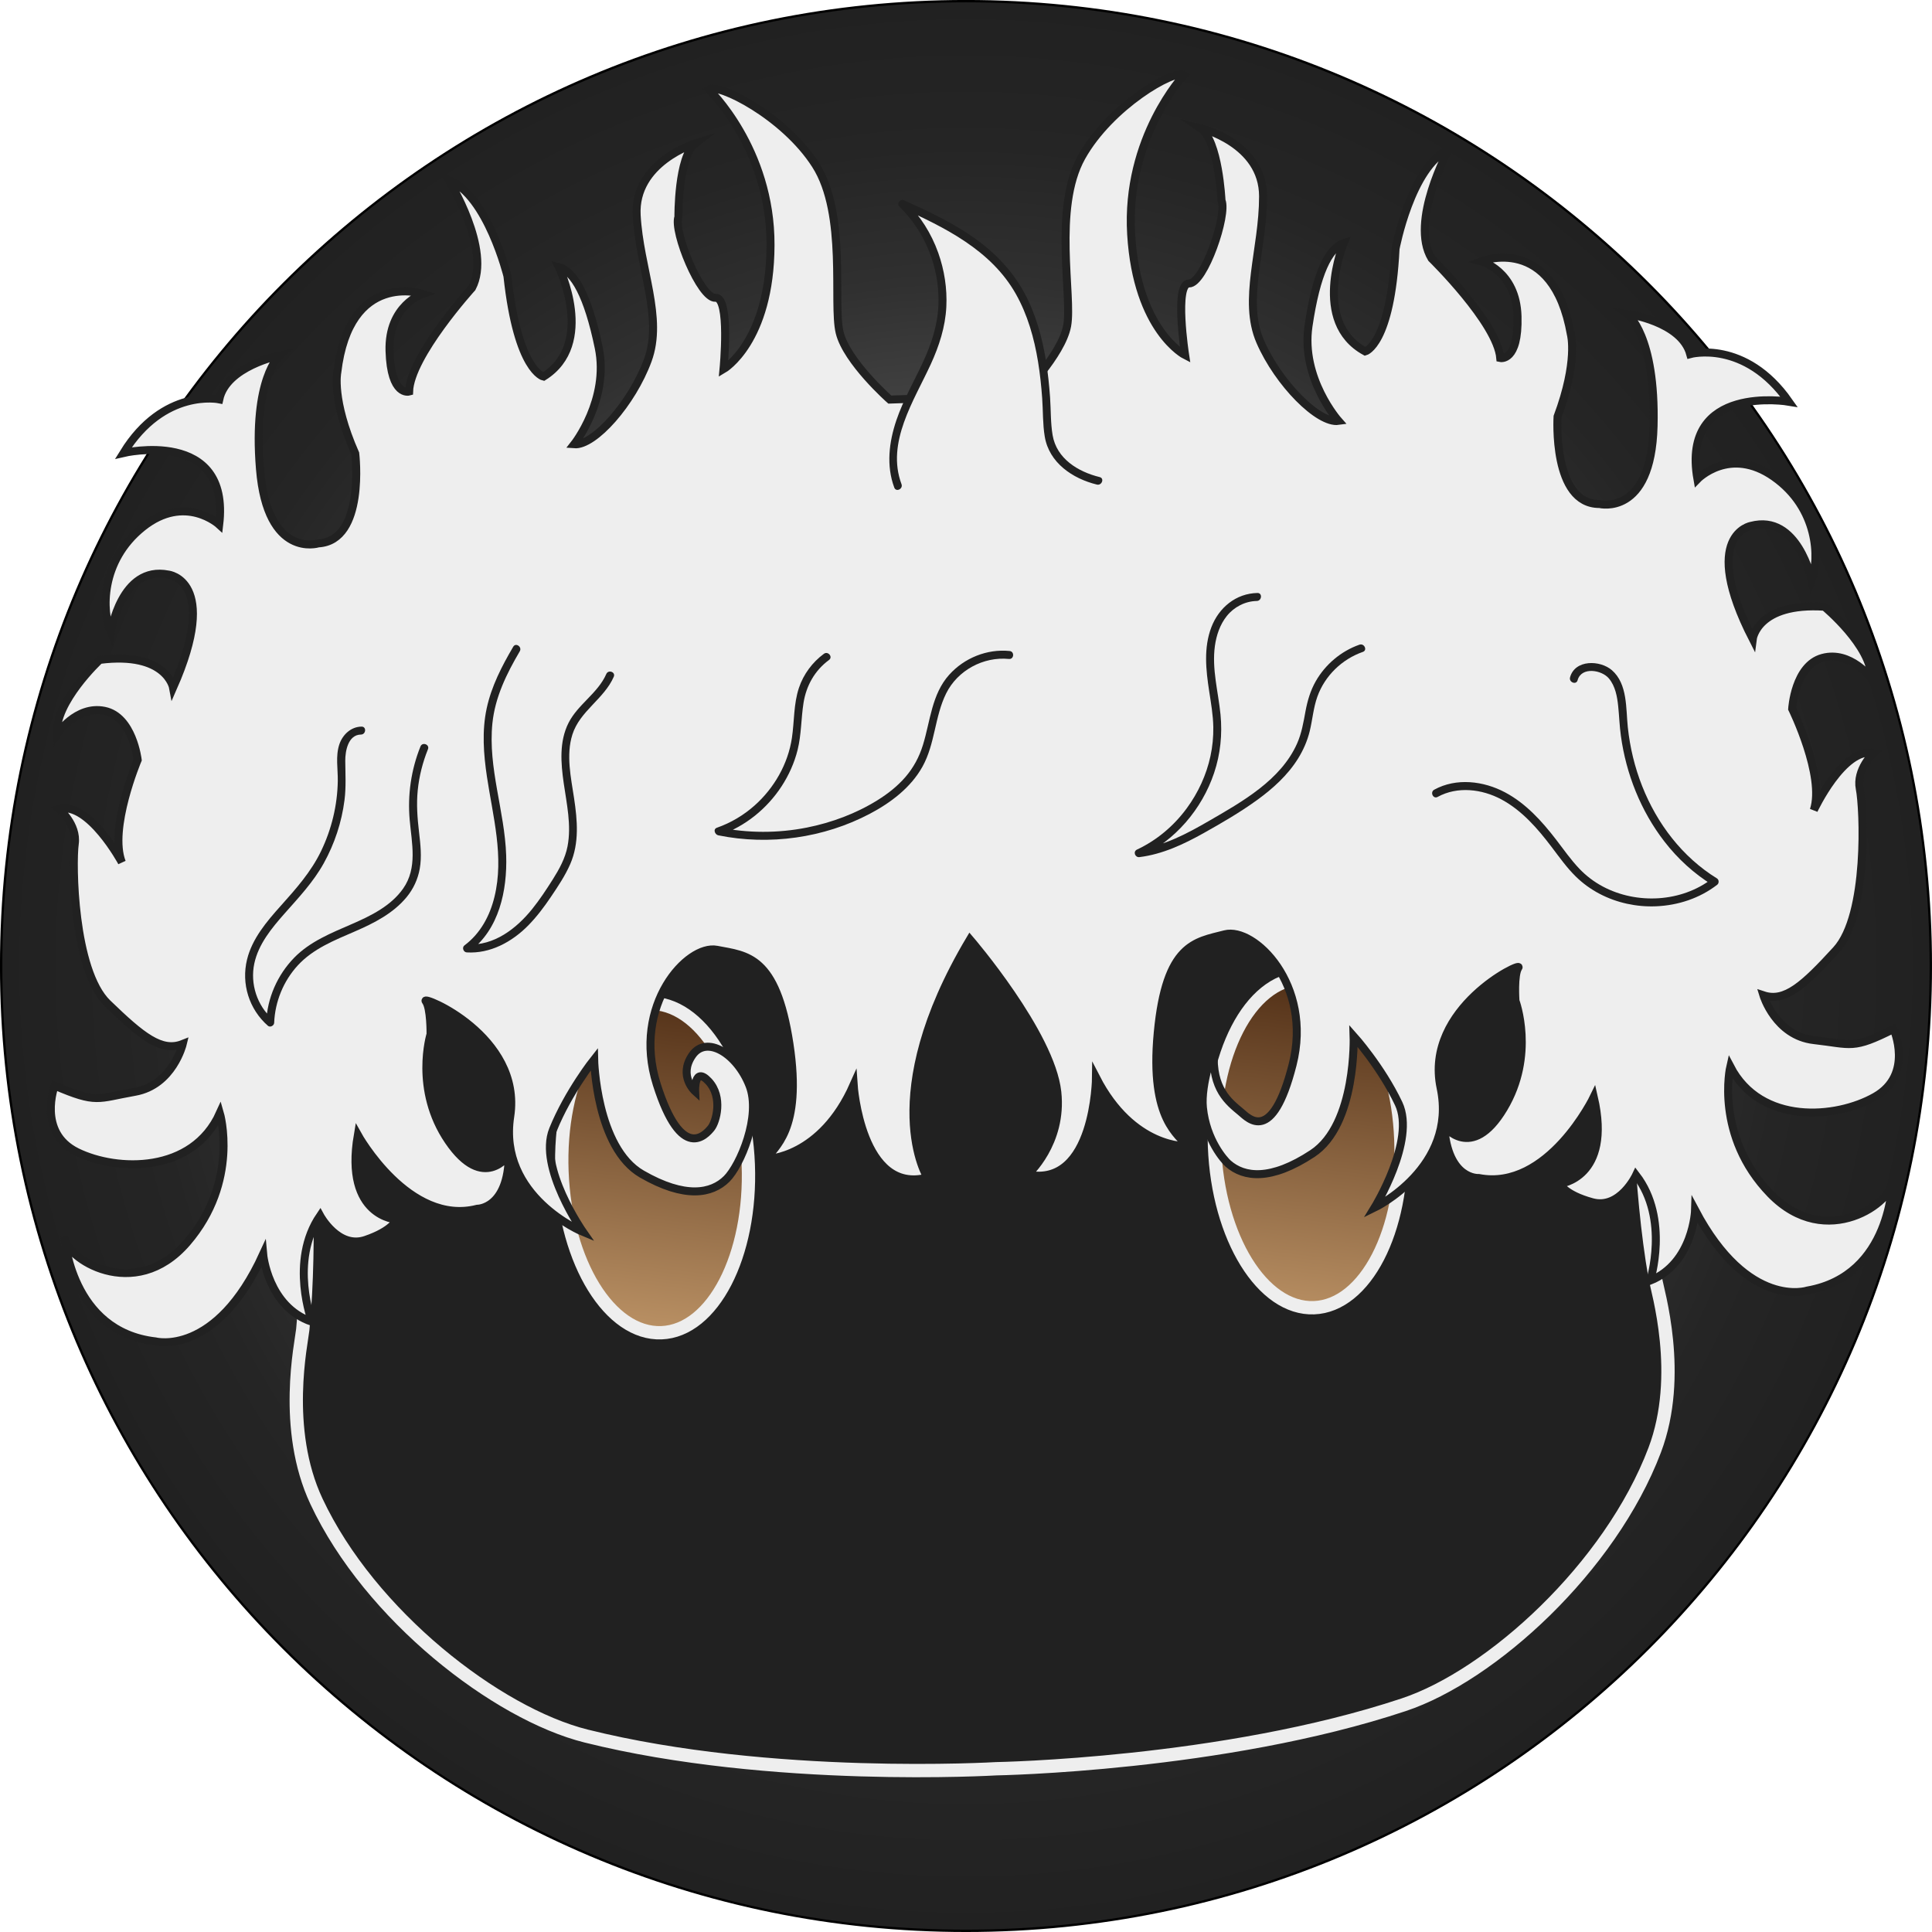
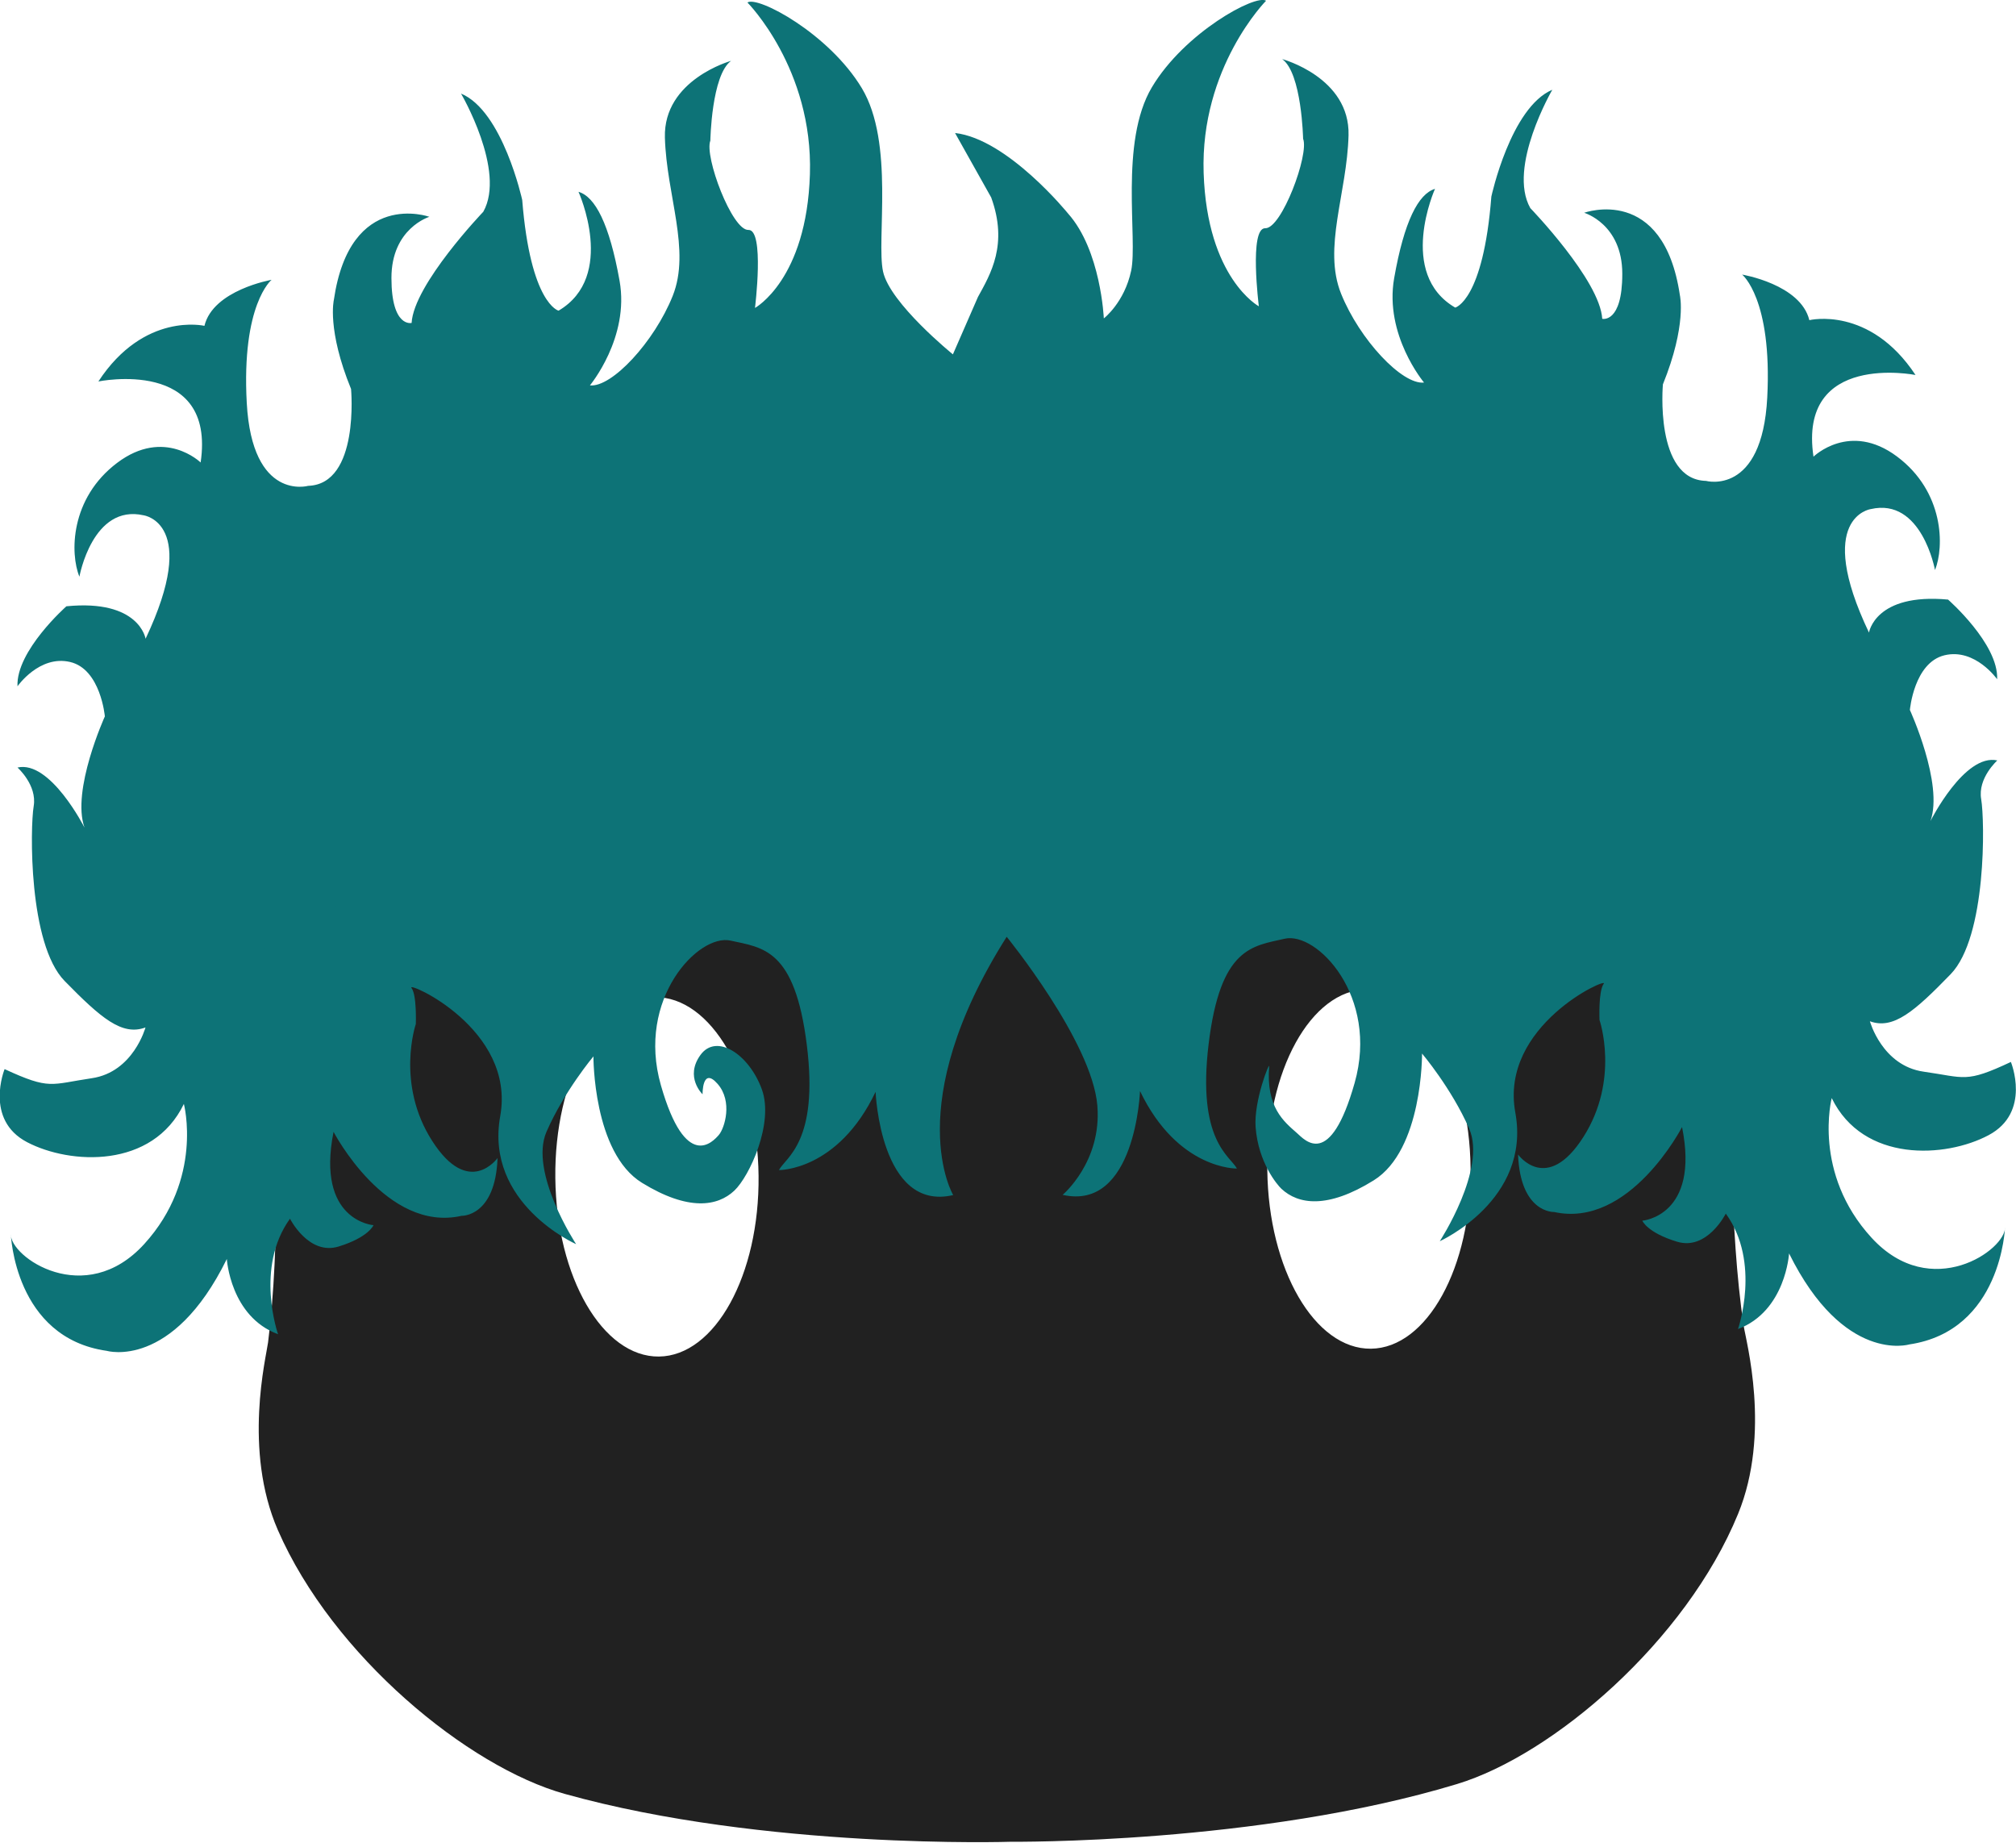
- <svg xmlns="http://www.w3.org/2000/svg" xmlns:xlink="http://www.w3.org/1999/xlink" version="1.1" x="0px" y="0px" width="368.74px" height="368.74px" viewBox="0 0 368.74 368.74" style="overflow:visible;enable-background:new 0 0 368.74 368.74;" xml:space="preserve">
+ <svg xmlns="http://www.w3.org/2000/svg" version="1.1" x="0px" y="0px" width="354.9px" height="324.25px" viewBox="0 0 354.9 324.25" style="overflow:visible;enable-background:new 0 0 354.9 324.25;" xml:space="preserve">
  <style type="text/css">
- 	.st0{fill:url(#SVGID_1_);}
- 	.st1{fill:#212121;stroke:#EEEEEE;stroke-miterlimit:10;}
- 	.st2{fill:#212121;stroke:#EEEEEE;stroke-width:5;stroke-miterlimit:10;}
- 	.st3{fill:#212121;stroke:#EEEEEE;stroke-width:0.25;stroke-miterlimit:10;}
- 	.st4{fill:#EEEEEE;stroke:#212121;stroke-width:3;stroke-miterlimit:10;}
- 	.st5{fill:#EEEEEE;}
- 	.st6{fill:#212121;}
- 	.st7{fill:url(#SVGID_2_);stroke:#EEEEEE;stroke-width:5;stroke-miterlimit:10;}
- 	.st8{fill:url(#SVGID_3_);stroke:#EEEEEE;stroke-width:5;stroke-miterlimit:10;}
- 	.st9{fill:url(#SVGID_4_);stroke:#EEEEEE;stroke-width:5;stroke-miterlimit:10;}
- 	.st10{fill:url(#SVGID_5_);stroke:#EEEEEE;stroke-width:5;stroke-miterlimit:10;}
+ 	.st0{fill:#212121;}
+ 	.st1{fill:#0D7377;}
+ 	.st2{display:none;}
+ 	.st3{display:inline;fill:#0D7377;}
</style>
  <defs>
-     <symbol id="Nuevo_sÃ­mbolo" viewBox="-408.81 -408.81 817.61 817.61">
-       <g>
-         <g>
-           <radialGradient id="SVGID_1_" cx="0" cy="0" r="408.307" gradientUnits="userSpaceOnUse">
-             <stop offset="0" style="stop-color:#EEEEEE" />
-             <stop offset="0.044" style="stop-color:#DCDCDC" />
-             <stop offset="0.172" style="stop-color:#AAAAAA" />
-             <stop offset="0.304" style="stop-color:#808080" />
-             <stop offset="0.438" style="stop-color:#5E5E5E" />
-             <stop offset="0.573" style="stop-color:#434343" />
-             <stop offset="0.71" style="stop-color:#303030" />
-             <stop offset="0.85" style="stop-color:#252525" />
-             <stop offset="1" style="stop-color:#212121" />
-           </radialGradient>
-           <path class="st0" d="M0-408.31c-55.12,0-108.59,10.8-158.93,32.09c-48.62,20.56-92.29,50.01-129.79,87.5      s-66.94,81.16-87.5,129.79C-397.51-108.59-408.31-55.12-408.31,0s10.8,108.59,32.09,158.93c20.56,48.62,50.01,92.29,87.5,129.79      s81.16,66.94,129.79,87.5C-108.59,397.51-55.12,408.31,0,408.31s108.59-10.8,158.93-32.09c48.62-20.56,92.29-50.01,129.79-87.5      s66.94-81.16,87.5-129.79C397.51,108.59,408.31,55.12,408.31,0s-10.8-108.59-32.09-158.93c-20.56-48.62-50.01-92.29-87.5-129.79      s-81.16-66.94-129.79-87.5C108.59-397.51,55.12-408.31,0-408.31z" />
-           <path d="M0,407.81c55.05,0,108.46-10.78,158.74-32.05c48.56-20.54,92.17-49.94,129.63-87.4c37.45-37.45,66.86-81.06,87.4-129.63      C397.02,108.46,407.81,55.05,407.81,0s-10.78-108.46-32.05-158.74c-20.54-48.56-49.94-92.17-87.4-129.63      c-37.45-37.45-81.07-66.86-129.63-87.4C108.46-397.02,55.05-407.81,0-407.81s-108.46,10.78-158.74,32.05      c-48.56,20.54-92.17,49.94-129.63,87.4c-37.45,37.45-66.86,81.06-87.4,129.63C-397.02-108.46-407.81-55.05-407.81,0      s10.78,108.46,32.05,158.74c20.54,48.56,49.94,92.17,87.4,129.63c37.45,37.45,81.07,66.86,129.63,87.4      C-108.46,397.02-55.05,407.81,0,407.81 M0,408.81c-225.78,0-408.81-183.03-408.81-408.81S-225.78-408.81,0-408.81      S408.81-225.78,408.81,0S225.78,408.81,0,408.81L0,408.81z" />
-         </g>
-       </g>
-     </symbol>
-     <symbol id="Nuevo_sÃ­mbolo_1" viewBox="-352.06 -324.76 704.11 649.52">
-       <line class="st1" x1="-16.08" y1="-200.02" x2="43.8" y2="-200.02" />
-       <path class="st2" d="M264.87-111.81c-8.92,33.43-12.84,76.61-12.84,76.61S170.44,63.3-11.24,49.89    C-190.67,18.45-245.68-97.02-245.68-97.02s6.76-42.83,6.29-77.42c-0.07-4.98-4.47-37.71,10.62-63.83    c23.65-40.95,74.27-73.67,108.37-79.15c70.69-11.37,154.46,0.88,154.46,0.88s84.67,8.67,150.43,36.99    c31.72,13.66,72.79,57.77,85.71,103.26C278.43-147.27,266.15-116.62,264.87-111.81z M-105.12-164.14    c-19.18-2.38-38.15,23.17-42.36,57.07c-4.21,33.9,7.92,63.32,27.11,65.7c19.18,2.38,38.15-23.17,42.36-57.07    C-73.8-132.34-85.94-161.75-105.12-164.14z M138.19-133.91c-19.18-2.38-38.15,23.17-42.36,57.07s7.92,63.32,27.11,65.7    c19.18,2.38,38.15-23.17,42.36-57.07S157.37-131.53,138.19-133.91z" />
-       <path class="st3" d="M-225.54-66.29" />
-       <path class="st4" d="M-20.64,195.71l20.02,2.13c0,0,13.99,16.53,15.07,27.69s-9.07,43.49,0,63.56s31.95,35.95,35.72,34.01    c0,0-19.97-25.34-14.7-61.3s24.06-43.5,24.06-43.5s-6.45,26.51-0.83,26.95c5.62,0.44,12.22,26.99,9.49,32.08    c0,0-2.98,22.4-10.24,26.44c0,0,23.92-3.62,25.65-23.52c1.73-19.9-4.51-39.51,3.59-54.47s24.44-28.87,31.82-27.17    c0,0-15.48,14.67-14.26,34.54s5.03,29.8,10.52,32.13c0,0-9.76-30.48,11.51-39.83c0,0,9.32,3.41,8.06,39.36    c0,0,3.13,31.26,16.72,38.9c0,0-12.43-28.28-2.94-41.33c0,0,26.62-21.96,28.89-35.08c0,0,7.05-0.89,5.12,16.16    s-15.39,19.41-15.39,19.41s25.99,12.95,35.94-24.52c0,0,3.57-9.83-2.37-31.13c0,0,0.75-32.91,18.49-31.35    c0,0,19.79-3.1,17.73,30.9s-13.35,41.07-13.35,41.07s20.38-1.05,24.76-12.98c0,0,20.04,7.37,38.45-14.66    c0,0-41.18,3.49-31.75-31.9c0,0,10.99,13.55,28.55,3.31c17.56-10.24,19.72-29.12,17.41-37.39c0,0-7.35,24.43-24.4,18.34    c0,0-19.05-4.98,4.24-42.28c0,0,0.53,13.84,25.78,14.36c0,0,19.02-13.18,19.88-25.35c0,0-8.73,9.86-18.93,6.16    c-10.19-3.7-9.75-20.05-9.75-20.05s14.44-23.94,11.33-37.2c0,0,9.02,24.53,20.54,23.32c0,0-6.07-6.81-4.01-13.88    c2.06-7.07,7.26-46.9-3.69-61.05C311.16,2.4,304.68-4.66,296.3-2.66c0,0,5.89-14.75,20.34-15.15c14.44-0.4,14.69-2.39,29.47,6.69    c0,0,9.04-16.42-4.8-25.92c-13.83-9.5-41.81-14.3-55.1,6.63c0,0-3.81-26.39,19.06-46.26s46.54,1.21,45.22,8.88    c0,0,2.9-35.64-28.24-43.91c0,0-21.59-9.24-44.62,26.49c0,0,1.09-19.85-14.55-27.84c0,0,5.38,23.68-8.64,39.02    c0,0-4.92-13.45-15.56-11.51c-10.64,1.94-12.72,5.85-12.72,5.85s19.55,3.78,9.97,33.56c0,0-14-36.76-40.46-33.99    c0,0-11.51-1.82-14.58,18.28c0,0,11.36-12.59,21.67,8.51s0.99,40.66,0.99,40.66s-1.54,9.83,0.05,12.54s-34.12-18.2-25.27-47.49    s-20.88-46.92-20.88-46.92s13.34,26.52,5.69,39.67s-19.01,23.84-19.01,23.84s4-32.9-11.63-45.25    c-14.72-11.63-24.89-11.15-31.23-6.46c-1.52,1.12-8.94,8.02-11.22,20.1c-1.67,8.83,2.24,23.13,2.29,21.31    c0.45-14.08,7.17-18.31,12.04-21.71c3.05-2.13,12.77-11.33,17.84,19.34S103.54,6.67,92.91,2.93C82.12-0.86,71.24-2.46,70.95-36.01    s11.63-37.43,14.49-41.53c0,0-20.13-2.76-36.15,22.77c0,0,3.14-41.33-22.45-38.5c0,0,12.18,12.79,8.43,31.86    C31.01-39.76-2.28-7.15-2.28-7.15c-30.02-61.93-8.33-90.42-8.33-90.42c-24.28-8.65-30.54,32.32-30.54,32.32    c-9.84-28.55-30.06-30.5-30.06-30.5c1.86,4.66,12.59,11.18,4.74,43.78s-18.81,31.65-30.16,32.86    c-11.19,1.19-30.05-23.51-18.2-52.21s20-17.22,21.73-14.72s3.56,12.03-2.41,17.45s-4.72-4.16-4.72-4.16s-6.87,5.19-2.24,13.36    c4.64,8.17,16.64,2.11,22.35-9.41c5.5-11.09-0.89-30.25-5.52-35.71c-5.11-6.03-14.91-8.84-31.87-0.9    c-17.99,8.42-21.52,41.38-21.52,41.38s-8.65-13.02-13.14-27.59c-4.49-14.57,14.48-37.32,14.48-37.32s-32.92,10.33-30.91,40.88    c2.01,30.55-37.46,42.7-35.31,40.42s2.87-12.2,2.87-12.2s-4.66-21.19,10.13-39.36c14.79-18.17,23.02-3.3,23.02-3.3    c1.55-20.28-10.07-21.15-10.07-21.15c-25.14-8.79-47.06,23.78-47.06,23.78c-2.61-31.2,17.28-30.38,17.28-30.38    s-1.14-4.29-11.06-8.63s-17.75,7.62-17.75,7.62c-10.2-18.16,0.38-39.98,0.38-39.98c-17.03,4.18-20.45,23.75-20.45,23.75    c-14.37-40.09-37.48-36.07-37.48-36.07c-32.18,0.88-37.39,36.25-37.39,36.25c0.44-7.78,28.25-22.85,46.03,1.76    s8.13,49.44,8.13,49.44c-8.22-23.44-36.55-25.2-52.16-19.14c-15.61,6.06-10.51,24.13-10.51,24.13    c16.44-5.44,16.23-3.45,30.21,0.27s16.38,19.44,16.38,19.44c-7.72-3.88-15.61,1.5-29.46,12.77s-17.76,51.24-17.35,58.6    c0.41,7.36-7.04,12.59-7.04,12.59c10.94,3.84,25.25-17.97,25.25-17.97c-6.01,12.2,2.65,38.83,2.65,38.83s-3.25,16.02-14.01,17.28    c-10.76,1.26-17.04-10.35-17.04-10.35c-1.91,12.05,13.64,29.26,13.64,29.26c24.7,5.31,28.34-8.04,28.34-8.04    c14.26,41.69-5.41,42.15-5.41,42.15c-17.97,2-19.62-23.47-19.62-23.47c-4.11,7.52-6.26,26.4,8.53,40.42s28.54,3.35,28.54,3.35    c1.2,36.64-38.11,23.75-38.11,23.75c12.96,25.68,34.13,23.13,34.13,23.13c1.58,12.63,21.18,18.34,21.18,18.34    s-9.4-9.48-3.74-43.06c5.66-33.58,24.23-26,24.23-26c17.63,2.57,10.93,34.79,10.93,34.79c-10.59,19.36-9.32,29.76-9.32,29.76    c1.24,38.77,29.47,32.15,29.47,32.15s-12.57-5.39-10.61-22.44c1.96-17.05,8.62-14.56,8.62-14.56    c-0.74,13.3,20.22,40.81,20.22,40.81c6.29,14.9-12.18,39.57-12.18,39.57c14.95-4.31,25.05-34.02,25.05-34.02    c6.88-35.29,16.72-36.47,16.72-36.47c18.6,14,2.23,41.44,2.23,41.44c5.87-1,11.82-9.79,17.49-28.86s-6.1-36.92-6.1-36.92    c7.56,0.05,20.35,17.35,24.85,33.79c4.51,16.44-5.99,34.09-8.79,53.87s19.68,28.81,19.68,28.81c-6.16-5.61-4.01-28.1-4.01-28.1    c-1.51-5.58,10.9-29.91,16.47-29.05c5.57,0.86,5.27-26.43,5.27-26.43s16.59,11.67,13.62,47.9s-28.13,56.3-28.13,56.3    c3.24,2.76,29.1-7.44,42.45-24.89c13.36-17.45,10.77-51.27,14.33-61.89c3.56-10.61,20.91-23.49,20.91-23.49L-20.64,195.71" />
-       <g>
-         <path class="st5" d="M-43.75,160.22c-4.45,9.18-2.81,20.16,0.46,29.83s8.05,18.9,9.79,28.95c2.98,17.24-4.01,35.84-17.61,46.84     c15.19-5.34,30.89-11.33,41.79-23.18C3.54,228.67,7.59,208.86,10,190c0.4-3.15,0.79-6.35,2.07-9.26     c3.17-7.19,11.21-11.06,18.98-12.23" />
-         <g>
-           <path class="st6" d="M-42.45,160.98c-7.16,15.08,2.02,31.64,7.11,45.79c2.55,7.09,4.26,14.42,3.99,21.99      c-0.25,6.87-1.9,13.64-4.74,19.9c-3.19,7.04-7.97,13.36-13.96,18.25c-0.49-0.84-0.97-1.67-1.46-2.51      c17.08-6.01,35.08-13.03,45.72-28.57c5.09-7.44,8.3-15.97,10.5-24.67c1.13-4.47,2-9,2.72-13.55c0.75-4.72,1-9.64,2.19-14.27      c2.48-9.66,11.75-14.82,21.04-16.27c1.89-0.29,2.7,2.6,0.8,2.89c-8.26,1.29-16.7,5.5-18.95,14.18      c-1.18,4.57-1.43,9.41-2.16,14.07c-0.72,4.55-1.58,9.08-2.7,13.55c-2.18,8.68-5.35,17.26-10.3,24.76      c-5.05,7.65-11.87,13.74-19.7,18.44c-8.86,5.32-18.64,8.91-28.36,12.33c-1.37,0.48-2.62-1.56-1.46-2.51      c10.54-8.6,17.09-21.69,17.79-35.27c0.39-7.59-1.29-14.84-3.85-21.95c-2.74-7.62-6.25-14.99-8.19-22.88      c-2.05-8.36-2.38-17.29,1.38-25.22C-44.22,157.72-41.63,159.24-42.45,160.98L-42.45,160.98z" />
-         </g>
+ </defs>
+   <g>
+     <line class="st0" x1="159.17" y1="262.1" x2="189.6" y2="265.54" />
+     <path class="st0" d="M306.97,233.42c-2.61-17.5-2.13-39.66-2.13-39.66s-35.79-54.73-128.86-58.35   c-92.97,5.67-127.54,61.17-127.54,61.17s0.98,22.15-1.25,39.69c-0.32,2.53-4.44,18.9,1.73,33.04c9.67,22.16,33.5,41.69,50.51,46.43   c35.26,9.84,78.52,8.42,78.52,8.42s43.51,0.46,78.55-10.16c16.9-5.12,40.3-25.17,49.47-47.54   C311.82,252.22,307.35,235.94,306.97,233.42z M116,238.76c-9.88,0.11-18.05-13.96-18.24-31.43c-0.19-17.47,7.66-31.71,17.54-31.82   c9.88-0.11,18.05,13.96,18.24,31.43C133.73,224.4,125.88,238.65,116,238.76z M241.34,237.38c-9.88,0.11-18.05-13.96-18.24-31.43   c-0.19-17.47,7.66-31.71,17.54-31.82c9.88-0.11,18.05,13.96,18.24,31.43S251.23,237.27,241.34,237.38z" />
+     <path class="st0" d="M60.44,182.13" />
+     <g>
+       <path class="st1" d="M168.13,23.41c9.28,1.05,19.9,14.18,19.9,14.18c5.78,6.48,6.29,18.45,6.29,18.45s3.62-2.78,4.81-8.39    c1.19-5.6-2.11-22.62,3.65-32.29s18.3-16.43,20.1-15.23c0,0-11.6,11.73-10.99,30.3c0.61,18.57,9.72,23.48,9.72,23.48    s-1.75-13.84,1.13-13.74c2.88,0.1,7.76-13.01,6.66-15.75c0,0-0.23-11.55-3.68-14.02c0,0,11.95,3.21,11.68,13.42    s-4.56,19.81-1.31,27.88c3.25,8.07,10.76,16.07,14.6,15.63c0,0-7.02-8.34-5.26-18.37s4.27-14.85,7.19-15.72    c0,0-6.71,14.92,3.56,20.9c0,0,4.93-1.2,6.36-19.54c0,0,3.39-15.7,10.73-18.8c0,0-7.94,13.65-3.87,20.83    c0,0,12.26,12.69,12.66,19.48c0,0,3.53,0.86,3.53-7.92s-6.71-10.74-6.71-10.74s13.95-5.08,16.85,14.52c0,0,1.25,5.2-2.99,15.68    c0,0-1.51,16.76,7.59,16.99c0,0,9.88,2.71,10.78-14.68c0.9-17.39-4.42-21.63-4.42-21.63s10.29,1.7,11.83,8.02    c0,0,10.6-2.59,18.69,9.65c0,0-20.72-4.14-17.96,14.38c0,0,6.36-6.25,14.69-0.04c8.33,6.21,8.35,15.93,6.7,19.99    c0,0-2.33-12.83-11.34-10.72c0,0-9.96,1.44-0.28,21.73c0,0,1.06-7,13.92-5.81c0,0,8.91,7.79,8.64,14.02c0,0-3.87-5.51-9.26-4.22    c-5.39,1.3-6.1,9.63-6.1,9.63s5.96,12.99,3.62,19.55c0,0,5.99-11.95,11.77-10.67c0,0-3.48,3.11-2.84,6.82s0.99,24.24-5.38,30.81    c-6.37,6.56-10.07,9.78-14.21,8.28c0,0,2.15,7.83,9.46,8.87c7.31,1.03,7.33,2.06,15.36-1.71c0,0,3.65,8.86-3.93,12.89    c-7.57,4.03-22.06,4.86-27.61-6.53c0,0-3.45,13.19,7.03,24.6s23.71,2.06,23.48-1.92c0,0-0.57,18.27-16.87,20.68    c0,0-11.5,3.46-21.15-16.02c0,0-0.59,10.15-8.99,13.31c0,0,4.1-11.72-2.15-20.32c0,0-3.27,6.55-8.57,4.95    c-5.29-1.6-6.12-3.7-6.12-3.7s10.15-0.8,6.99-16.48c0,0-9.23,17.87-22.51,14.95c0,0-5.95,0.27-6.36-10.12c0,0,5.05,7.05,11.5-3.08    s2.84-20.6,2.84-20.6s-0.22-5.08,0.74-6.37c0.96-1.29-18.38,7.29-15.56,22.67c2.81,15.39-13.3,22.64-13.3,22.64    s8.3-12.71,5.17-19.83c-3.13-7.12-8.29-13.2-8.29-13.2s0.14,16.95-8.51,22.32c-8.15,5.07-13.29,4.24-16.24,1.49    c-0.71-0.66-4.08-4.59-4.55-10.85c-0.34-4.58,2.46-11.62,2.39-10.7c-0.58,7.18,2.59,9.72,4.87,11.72    c1.42,1.26,5.84,6.49,10.17-8.8s-6.69-26.68-12.31-25.39c-5.7,1.31-11.32,1.49-13.39,18.52c-2.07,17.03,3.76,19.68,4.98,21.93    c0,0-10.39,0.25-17.06-13.64c0,0-0.78,21.18-13.62,18.27c0,0,6.92-5.8,6.11-15.7c-0.92-11.25-15.96-29.72-15.96-29.72    c-18.81,29.74-9.42,45.46-9.42,45.46c-12.83,3-13.66-18.17-13.66-18.17c-6.64,13.94-17.02,13.77-17.02,13.77    c1.21-2.26,7.04-4.95,4.92-21.97c-2.11-17.01-7.74-17.16-13.44-18.42c-5.62-1.25-16.62,10.22-12.25,25.48    c4.37,15.26,9.17,9.9,10.19,8.73s2.5-5.91-0.22-9c-2.72-3.1-2.64,1.84-2.64,1.84s-3.19-3.03-0.37-6.92s8.57-0.12,10.81,6.06    c2.16,5.95-2.19,15.32-4.85,17.82c-2.94,2.77-8.08,3.64-16.24-1.37c-8.66-5.31-8.56-22.26-8.56-22.26s-5.14,6.12-8.26,13.26    c-3.12,7.14,5.21,19.79,5.21,19.79s-16.13-7.14-13.36-22.54s-16.58-23.84-15.62-22.56c0.96,1.28,0.76,6.36,0.76,6.36    s-3.58,10.5,2.89,20.58c6.47,10.08,11.5,3,11.5,3c-0.38,10.39-6.33,10.17-6.33,10.17c-13.28,3.02-22.54-14.78-22.54-14.78    c-3.12,15.7,7.03,16.43,7.03,16.43s-0.83,2.11-6.12,3.75s-8.58-4.89-8.58-4.89c-6.23,8.64-2.1,20.33-2.1,20.33    c-8.41-3.1-9.02-13.24-9.02-13.24c-9.6,19.54-21.11,16.17-21.11,16.17c-16.3-2.3-16.91-20.56-16.91-20.56    c-0.22,3.98,13.04,13.23,23.49,1.75s6.97-24.65,6.97-24.65c-5.52,11.44-20.01,10.7-27.6,6.73c-7.58-3.97-3.96-12.86-3.96-12.86    c8.04,3.71,8.05,2.68,15.36,1.6s9.44-8.93,9.44-8.93c-4.14,1.53-7.84-1.66-14.23-8.18c-6.39-6.52-6.08-27.05-5.45-30.77    c0.63-3.72-2.85-6.8-2.85-6.8c5.78-1.32,11.8,10.58,11.8,10.58c-2.35-6.54,3.58-19.58,3.58-19.58s-0.73-8.33-6.13-9.58    c-5.4-1.26-9.25,4.28-9.25,4.28c-0.28-6.23,8.61-14.08,8.61-14.08c12.85-1.28,13.94,5.71,13.94,5.71    c9.64-20.36-0.33-21.72-0.33-21.72c-9.02-2.05-11.32,10.8-11.32,10.8c-1.66-4.06-1.67-13.77,6.65-20.04    c8.32-6.27,14.69-0.06,14.69-0.06c2.72-18.54-18-14.26-18-14.26c8.06-12.3,18.67-9.79,18.67-9.79c1.53-6.32,11.82-8.1,11.82-8.1    s-5.32,4.28-4.37,21.66c0.95,17.39,10.81,14.6,10.81,14.6c9.1-0.3,7.55-17.05,7.55-17.05c-4.27-10.44-3.03-15.66-3.03-15.66    c2.86-19.63,16.82-14.64,16.82-14.64s-6.7,2.02-6.68,10.79c0.01,8.77,3.55,7.89,3.55,7.89c0.39-6.8,12.62-19.57,12.62-19.57    c4.05-7.21-3.92-20.8-3.92-20.8c7.35,3.05,10.77,18.72,10.77,18.72c1.47,18.33,6.4,19.49,6.4,19.49    c10.26-6.05,3.51-20.92,3.51-20.92c2.93,0.85,5.44,5.65,7.23,15.66s-5.22,18.41-5.22,18.41c3.84,0.41,11.33-7.65,14.57-15.74    c3.23-8.09-1.08-17.66-1.37-27.87c-0.29-10.21,11.65-13.51,11.65-13.51c-3.45,2.5-3.65,14.05-3.65,14.05    c-1.09,2.75,3.82,15.82,6.7,15.71c2.88-0.12,1.16,13.73,1.16,13.73s9.1-4.98,9.67-23.55S131.58,0.44,131.58,0.44    c1.8-1.21,14.35,5.45,20.14,15.08c5.78,9.63,2.53,26.67,3.73,32.26c1.2,5.6,12.3,14.59,12.3,14.59l4.41-10.1    c2.23-4.05,5.34-9.24,2.33-17.52L168.13,23.41" />
+       <g class="st2">
+         <path class="st3" d="M165.8,77.49c-1.73-4.92-0.27-10.4,1.94-15.13s5.17-9.14,6.63-14.15c2.5-8.59,0.02-18.44-6.26-24.81     c7.41,3.59,15.04,7.53,19.9,14.18c5.73,7.85,6.65,18.14,6.8,27.86c0.02,1.62,0.04,3.27,0.52,4.82c1.2,3.83,5.06,6.26,8.94,7.3" />
      </g>
      <g>
-         <path class="st5" d="M215.29,109.65c0.92,5.86,10.03,6.57,14.17,2.32s4.75-10.68,5.69-16.54c3.81-23.72,17.84-46.43,39.32-57.17     c-13.58-12.58-36.56-13.3-50.89-1.58c-3.75,3.07-6.89,6.8-10.14,10.4c-5.94,6.58-12.51,12.89-20.63,16.43     c-8.12,3.54-18.11,3.88-25.44-1.1" />
-         <g>
-           <path class="st6" d="M216.74,109.25c0.95,5.26,8.68,4.67,11.66,1.66c2.64-2.67,3.67-6.48,4.35-10.06      c0.7-3.66,1.13-7.35,1.95-10.98c3.17-14.1,9.87-27.55,19.69-38.2c5.51-5.99,12.05-11.03,19.32-14.7c-0.1,0.79-0.2,1.57-0.3,2.36      c-10.72-9.83-27.33-12.11-40.6-6.46c-3.42,1.46-6.6,3.46-9.38,5.92c-3.5,3.09-6.49,6.71-9.64,10.15      c-5.88,6.43-12.47,12.58-20.59,16.04c-8.43,3.6-18.74,3.97-26.59-1.26c-1.6-1.06-0.1-3.66,1.51-2.59      c7.07,4.7,16.33,4.37,23.92,1.1c8.07-3.48,14.52-9.77,20.32-16.2c3.19-3.53,6.28-7.21,9.96-10.25c2.87-2.38,6.05-4.29,9.49-5.73      c6.74-2.83,14.25-3.78,21.49-2.86c8.24,1.05,16.06,4.39,22.21,10.02c0.68,0.63,0.54,1.93-0.3,2.36      c-13.63,6.87-24.17,18.55-30.93,32.13c-3.39,6.81-5.81,14.09-7.25,21.55c-1.35,6.98-1.42,16.17-7.75,20.83      c-4.74,3.48-14.21,2.9-15.46-4.01C213.5,108.16,216.4,107.35,216.74,109.25L216.74,109.25z" />
-         </g>
+         <path class="st1" d="M294.5,118.06c0.8-2.93,5.47-2.76,7.33-0.36s1.8,5.7,1.94,8.73c0.58,12.27,6.39,24.61,16.69,31.3     c-7.62,5.61-19.34,4.65-25.95-2.12c-1.73-1.77-3.11-3.85-4.55-5.86c-2.64-3.68-5.61-7.27-9.54-9.53     c-3.92-2.27-8.98-3.01-12.99-0.9" />
      </g>
      <g>
-         <path class="st5" d="M94.19,130.15c-3.61-0.33-7.06-1.97-9.67-4.49c-5.58-5.39-6.77-13.98-5.83-21.68s3.67-15.1,4.64-22.8     c2.52-19.84-7.89-40.72-25.24-50.67c10.42,2.14,19.44,8.4,28.13,14.52c13.12,9.24,27.28,20.03,30.28,35.78     c0.81,4.28,0.73,8.69,1.62,12.95c1.87,8.95,8.25,16.83,16.61,20.51" />
-         <g>
-           <path class="st6" d="M94.19,131.65c-8.03-0.84-13.97-6.7-16.15-14.29c-2.29-7.96-0.66-16.19,1.24-24.05      c1.06-4.37,2.22-8.75,2.68-13.23c0.37-3.65,0.33-7.35-0.14-10.98c-0.91-7.15-3.43-14.09-7.18-20.23      c-4.27-7.01-10.2-12.95-17.31-17.06c-1.52-0.88-0.47-3.09,1.16-2.74c8.52,1.8,16.13,6.21,23.26,11.04      c6.44,4.37,12.88,8.87,18.79,13.96c5.59,4.81,10.79,10.36,14.15,16.98c1.68,3.31,2.88,6.85,3.46,10.52      c0.69,4.4,0.62,8.92,1.77,13.24c2.14,8.05,8.01,14.78,15.58,18.17c1.76,0.79,0.23,3.38-1.51,2.59      c-6.64-2.98-12.14-8.48-15.18-15.09c-1.7-3.69-2.47-7.53-2.87-11.56c-0.41-4.21-0.73-8.34-2.13-12.36      c-4.92-14.15-18.59-23.42-30.31-31.62c-7.92-5.54-16.21-10.97-25.8-12.99c0.39-0.91,0.77-1.83,1.16-2.74      c12.46,7.21,21.47,19.77,24.86,33.71c1.77,7.28,1.89,14.74,0.53,22.1c-1.57,8.43-4.73,16.72-4.29,25.41      c0.21,4.08,1.21,8.2,3.5,11.63c2.42,3.62,6.4,6.13,10.74,6.58C96.09,128.85,96.11,131.85,94.19,131.65L94.19,131.65z" />
-         </g>
+         <path class="st1" d="M234.16,100.69c-1.85-0.04-3.7,0.6-5.17,1.72c-3.15,2.42-4.24,6.71-4.21,10.68c0.04,3.97,1,7.88,1.05,11.85     c0.14,10.23-6.34,20.24-15.73,24.29c5.41-0.49,10.36-3.15,15.13-5.76c7.19-3.94,15.01-8.61,17.44-16.44     c0.66-2.13,0.87-4.37,1.57-6.49c1.46-4.44,5.16-8.08,9.62-9.47" />
      </g>
      <g>
-         <path class="st5" d="M51.68-62.84c1.81-1.23,3.61-2.46,5.42-3.69" />
-         <g>
-           <path class="st6" d="M50.92-64.14c1.81-1.23,3.61-2.46,5.42-3.69c0.65-0.44,1.69-0.14,2.05,0.54c0.4,0.76,0.16,1.58-0.54,2.05      c-1.81,1.23-3.61,2.46-5.42,3.69c-0.65,0.44-1.69,0.14-2.05-0.54C49.98-62.85,50.23-63.67,50.92-64.14L50.92-64.14z" />
-         </g>
+         <path class="st1" d="M109.58,112.35c-1.57,3.44-5.23,5.46-7.21,8.68c-4.46,7.26,1.14,16.96-1.37,25.1     c-0.73,2.35-2.1,4.44-3.5,6.47c-2.02,2.93-4.15,5.83-6.93,8.05c-2.78,2.21-6.31,3.69-9.85,3.34c6.59-4.58,7.83-13.84,7-21.82     c-0.83-7.98-3.11-16.08-1.26-23.89c0.98-4.12,3.06-7.89,5.31-11.47" />
      </g>
      <g>
-         <path class="st5" d="M-145.36,80.12c-2.29-7.03-8.97-11.77-12.1-18.46c-7.07-15.08,5.94-32.71,2.85-49.08     c-0.9-4.73-3.11-9.1-5.38-13.35c-3.28-6.13-6.79-12.25-11.71-17.16c-4.92-4.91-11.45-8.56-18.4-8.66     c11.8,10.35,12.18,28.61,8.81,43.94s-9.58,30.58-7.7,46.16c0.99,8.22,4.21,16,7.79,23.47" />
-         <g>
-           <path class="st6" d="M-146.81,80.52c-2.52-7.45-9.62-12.21-12.56-19.49c-2.93-7.28-1.6-15.29,0.12-22.69      c1.78-7.68,4.29-15.54,3.45-23.52c-0.48-4.56-2.36-8.8-4.45-12.83c-2.08-4.01-4.25-8.01-6.77-11.76      c-5.27-7.84-13.14-15.07-23.1-15.31c0.35-0.85,0.71-1.71,1.06-2.56c10.35,9.19,12.14,24.05,10.6,37.08      c-1.96,16.54-9.66,32.15-9.38,49c0.16,9.85,3.73,19.02,7.93,27.79c0.83,1.73-1.76,3.26-2.59,1.51c-3.65-7.64-6.91-15.54-7.97-24      c-1.07-8.51,0.31-17.11,2.28-25.4c3.49-14.7,9.07-29.43,6.67-44.78c-1.13-7.27-4.08-14.13-9.66-19.09      c-0.98-0.87-0.2-2.59,1.06-2.56c8.82,0.21,16.59,5.37,22.09,11.98c2.96,3.56,5.41,7.49,7.65,11.52      c2.3,4.14,4.64,8.35,6.16,12.85c2.76,8.17,1.27,16.62-0.68,24.79c-1.82,7.61-4.42,15.81-2.67,23.68      c2.02,9.09,10.71,14.33,13.64,22.99C-143.3,81.55-146.19,82.34-146.81,80.52L-146.81,80.52z" />
-         </g>
+         <path class="st1" d="M61.54,121.65c-1.67-0.08-3.09,1.36-3.61,2.95c-0.52,1.59-0.38,3.3-0.36,4.97     c0.08,7.5-2.54,15.01-7.28,20.82c-4.32,5.29-10.6,9.79-11.48,16.56c-0.49,3.74,0.95,7.69,3.74,10.23     c0.31-5.12,2.98-10.06,7.09-13.13c3.5-2.62,7.81-3.85,11.8-5.63s7.97-4.45,9.44-8.56c1.31-3.65,0.39-7.67,0.22-11.55     c-0.19-4.45,0.65-8.94,2.44-13.02" />
      </g>
      <g>
-         <path class="st5" d="M-236.68,51.51c-3.26-0.21-5.7-3.33-6.37-6.53c-0.67-3.2-0.02-6.5,0.39-9.74     c1.81-14.56-1.64-29.72-9.58-42.07c-7.23-11.24-18.44-21.35-18.68-34.71c-0.13-7.38,3.54-14.73,9.52-19.06     c-0.51,10.03,3.58,20.2,10.89,27.08c6.22,5.86,14.32,9.2,21.69,13.53c7.36,4.34,14.51,10.39,16.47,18.71     c1.74,7.39-0.93,15-2.11,22.5c-1.35,8.61-0.7,17.52,1.88,25.84" />
-         <g>
-           <path class="st6" d="M-236.68,53.01c-3.93-0.38-6.8-3.56-7.73-7.29c-1.13-4.55,0.27-9.31,0.58-13.88      c0.62-9.05-0.78-18.17-4-26.65c-3.09-8.13-8.17-14.92-13.35-21.81c-4.75-6.31-9.64-13.16-10.89-21.15      c-1.45-9.27,2.36-18.55,9.91-24.12c0.92-0.68,2.31,0.23,2.26,1.3c-0.36,7.94,2.12,15.9,6.98,22.21      c5.23,6.79,12.99,10.62,20.37,14.6c6.84,3.69,13.67,7.92,18.17,14.43c2.27,3.29,3.64,7.05,4.01,11.03      c0.42,4.61-0.52,9.23-1.44,13.73c-1.06,5.17-1.9,10.28-1.82,15.58c0.08,5.33,0.95,10.59,2.51,15.68      c0.57,1.85-2.33,2.64-2.89,0.8c-2.75-9-3.31-18.52-1.69-27.79c1.52-8.68,4.53-17.71-0.25-25.93      c-4.04-6.94-11.23-11.23-18.1-14.94c-7.36-3.98-15.07-7.84-20.47-14.44c-5.71-6.98-8.77-15.94-8.36-24.96      c0.75,0.43,1.5,0.86,2.26,1.3c-6.25,4.61-9.56,12.53-8.61,20.21c0.92,7.42,5.38,13.85,9.72,19.7      c4.79,6.45,9.75,12.68,13.06,20.07c3.43,7.66,5.4,15.93,5.74,24.33c0.2,4.97-0.51,9.73-0.97,14.65      c-0.34,3.64,0.21,9.88,5.03,10.35C-234.77,50.19-234.75,53.19-236.68,53.01L-236.68,53.01z" />
-         </g>
+         <path class="st1" d="M151.2,109.93c-2.16,1.47-3.83,3.63-4.73,6.08c-1.1,3.02-1,6.33-1.58,9.5c-1.46,7.96-7.57,14.9-15.29,17.33     c9.5,2.22,19.75,1.09,28.54-3.16c4.39-2.13,8.57-5.17,10.78-9.52c2.23-4.38,2.27-9.7,4.91-13.85c2.59-4.09,7.67-6.45,12.47-5.79" />
      </g>
-       <g>
-         <path class="st5" d="M-65,93.97c-3.87-3.33-6.65-7.9-7.85-12.86c-1.48-6.12-0.56-12.53-0.99-18.81     c-1.08-15.8-11.44-30.61-25.91-37.05c18.96-2.24,38.63,2.22,54.77,12.41c8.07,5.1,15.52,11.93,18.86,20.88     c3.36,9,2.29,19.35,6.5,27.99c4.14,8.51,13.5,14.21,22.96,14" />
-         <g>
-           <path class="st6" d="M-66.06,95.03c-4.03-3.53-6.98-8.3-8.24-13.52c-1.51-6.23-0.63-12.65-1.03-18.97      c-0.62-9.85-5.04-19.34-11.81-26.48c-3.81-4.01-8.33-7.24-13.37-9.51c-1.52-0.68-0.53-2.65,0.76-2.8      c19.41-2.24,39.58,2.37,56.03,12.93c7.45,4.79,14.46,11.08,18.15,19.29c4.02,8.96,2.95,19.13,6.53,28.19      c3.54,8.98,12.76,15,22.37,14.86c1.93-0.03,1.93,2.97,0,3c-8.52,0.13-16.74-4.06-21.85-10.83c-5.92-7.85-5.57-17.91-7.57-27.1      c-1-4.61-2.82-8.82-5.6-12.64c-2.62-3.59-5.95-6.71-9.5-9.37c-7.66-5.75-16.54-9.96-25.73-12.61      c-10.65-3.07-21.83-3.99-32.84-2.73c0.25-0.93,0.5-1.86,0.76-2.8c9.07,4.08,16.6,11.35,21.31,20.09      c2.38,4.42,4.08,9.24,4.87,14.2c0.94,5.9,0.29,11.83,0.71,17.76c0.47,6.57,3.18,12.53,8.17,16.9      C-62.49,94.18-64.62,96.3-66.06,95.03L-66.06,95.03z" />
-         </g>
-       </g>
-     </symbol>
-   </defs>
-   <use xlink:href="#Nuevo_sÃ­mbolo" width="817.61" height="817.61" x="-408.81" y="-408.81" transform="matrix(0.451 0 0 -0.451 184.3681 184.3681)" style="overflow:visible;" />
-   <g>
-     <linearGradient id="SVGID_2_" gradientUnits="userSpaceOnUse" x1="132.449" y1="268.135" x2="132.449" y2="186.289" gradientTransform="matrix(0.9936 0.1129 -0.1129 0.9936 24.9027 -19.4761)">
-       <stop offset="0" style="stop-color:#C69C6D" />
-       <stop offset="1" style="stop-color:#42210B" />
-     </linearGradient>
-     <path class="st7" d="M172.77,220.31c0.5,22.58-17.86,41.31-41.01,41.82c-23.15,0.51-42.33-17.38-42.83-39.96   s17.86-41.31,41.01-41.82C153.09,179.84,172.27,197.73,172.77,220.31z" />
-     <linearGradient id="SVGID_3_" gradientUnits="userSpaceOnUse" x1="252.856" y1="251.734" x2="252.856" y2="169.889" gradientTransform="matrix(0.9936 0.1129 -0.1129 0.9936 24.9027 -19.4761)">
-       <stop offset="0" style="stop-color:#C69C6D" />
-       <stop offset="1" style="stop-color:#42210B" />
-     </linearGradient>
-     <path class="st8" d="M294.26,217.61c0.5,22.58-17.86,41.31-41.01,41.82c-23.15,0.51-42.33-17.38-42.83-39.96   s17.86-41.31,41.01-41.82C274.58,177.14,293.75,195.03,294.26,217.61z" />
+     </g>
  </g>
-   <use xlink:href="#Nuevo_sÃ­mbolo_1" width="704.11" height="649.52" x="-352.06" y="-324.76" transform="matrix(0.5065 0.0433 0.0433 -0.5065 186.5904 175.7787)" style="overflow:visible;" />
</svg>
